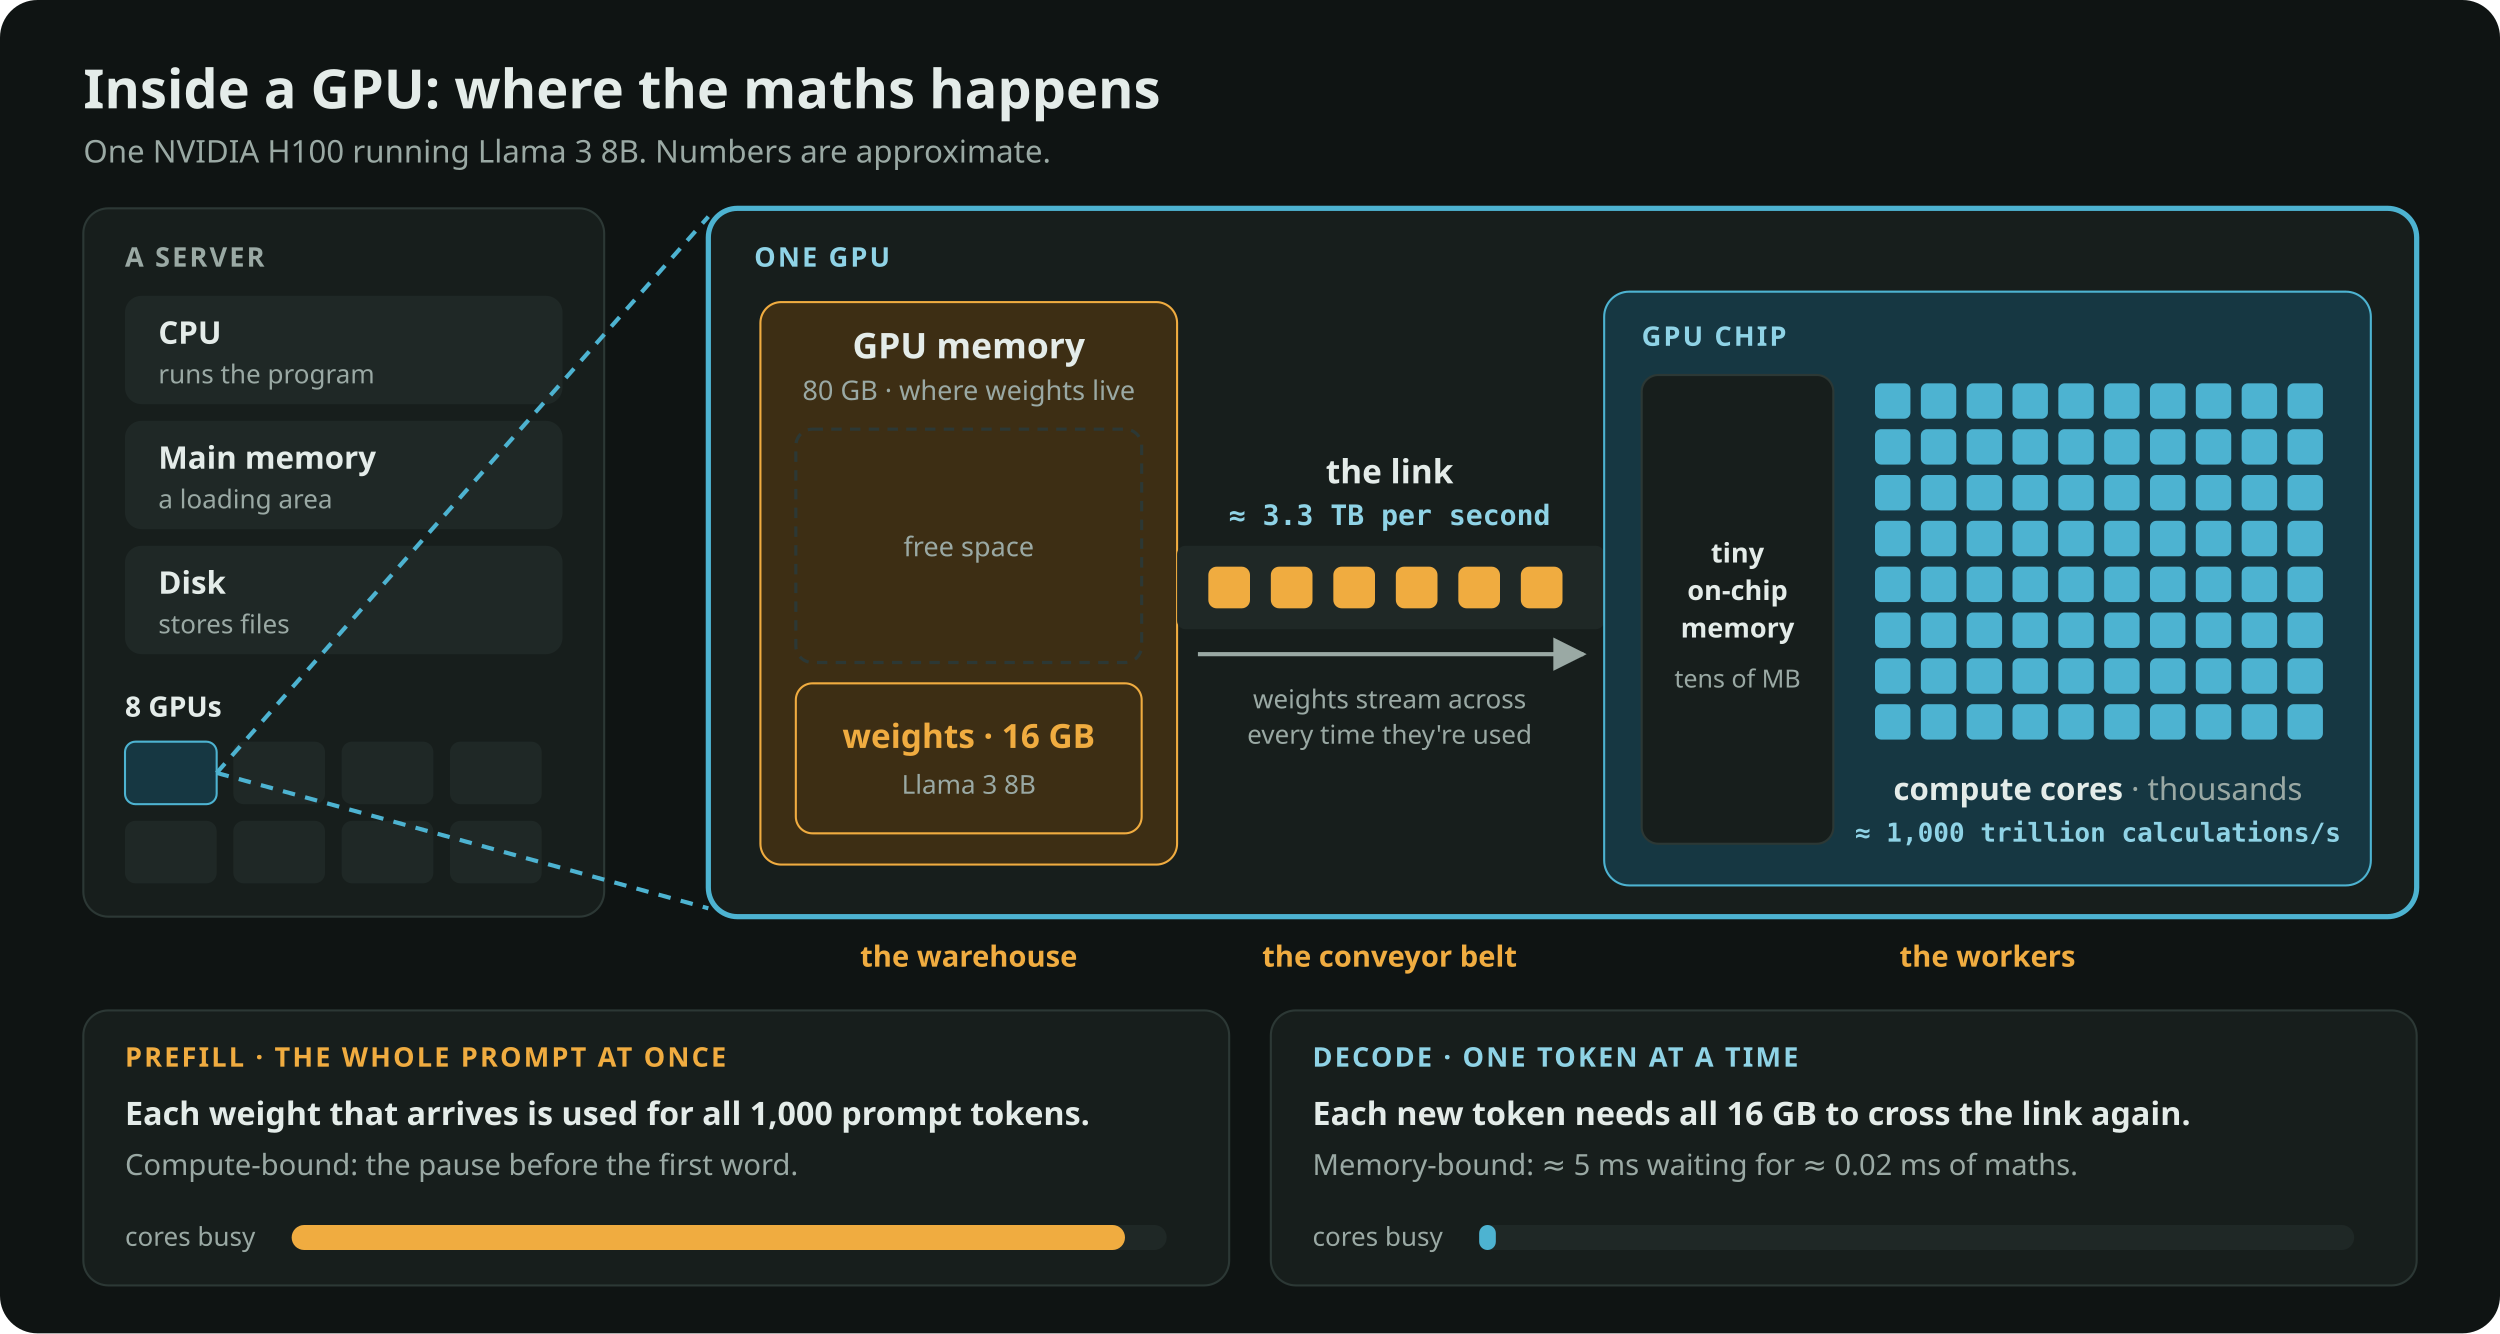
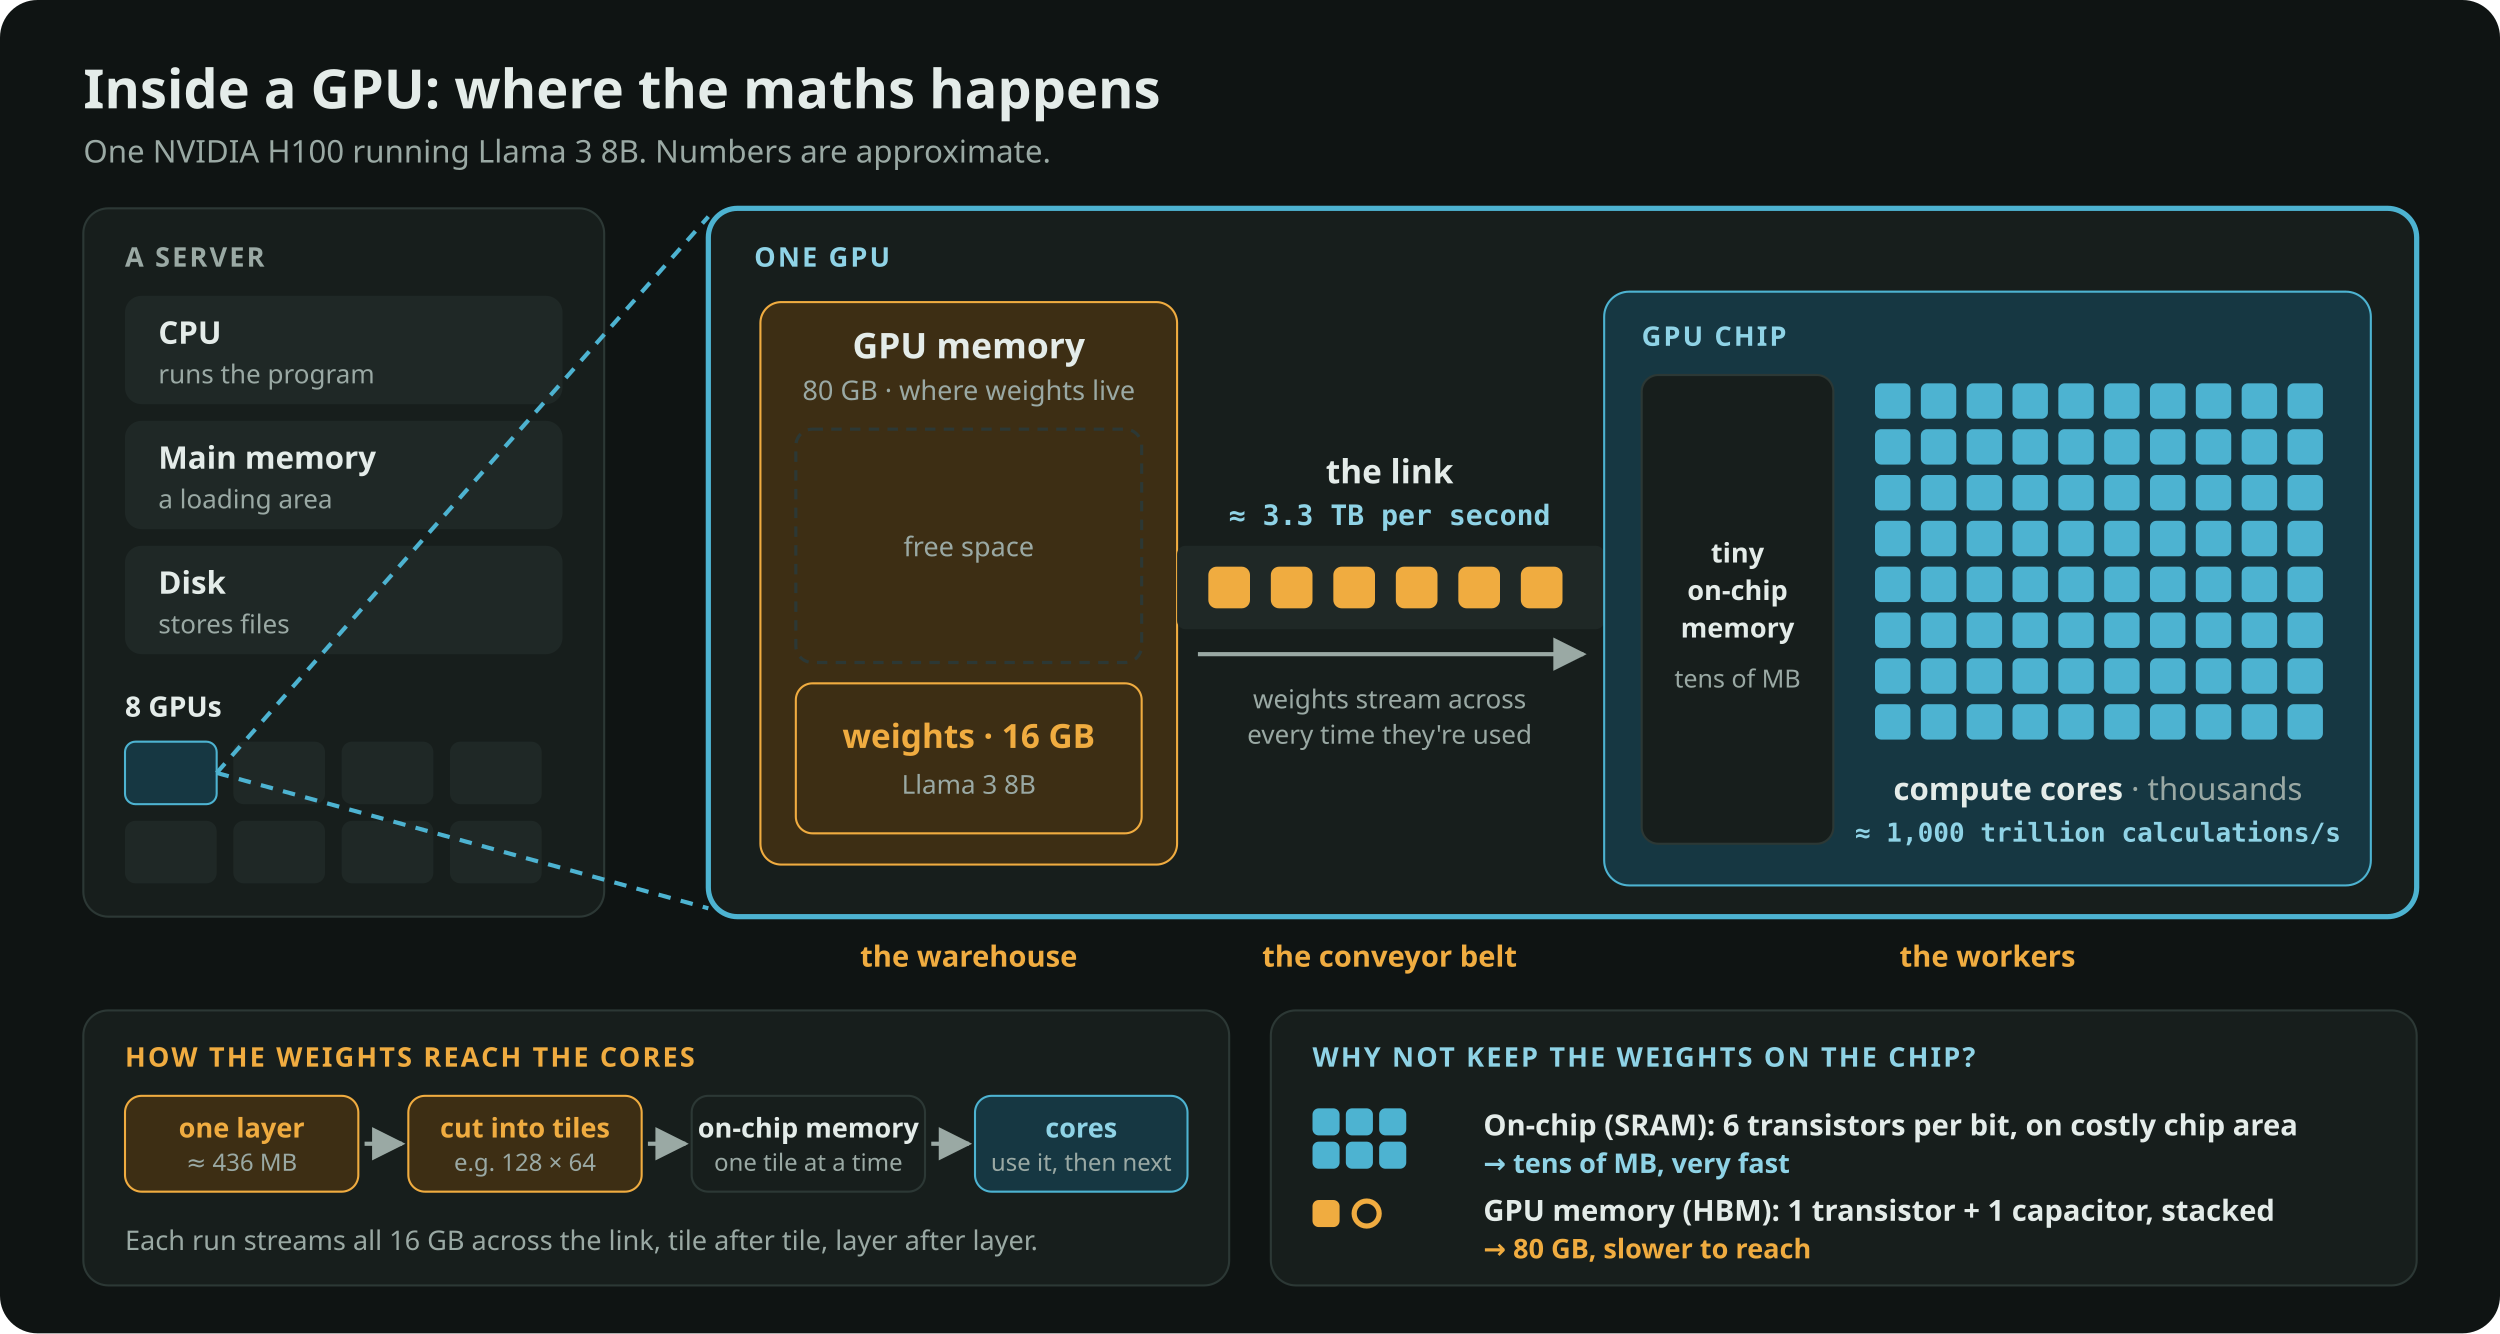
<svg xmlns="http://www.w3.org/2000/svg" viewBox="0 0 1200 640" role="img" aria-labelledby="t d" font-family="'Schibsted Grotesk', ui-sans-serif, system-ui, sans-serif">
  <style>
    .bg{fill:#0f1413}.card{fill:#171e1c;stroke:#2c3835}.sunk{fill:#1f2826}
    .ink{fill:#e4ece9}.muted{fill:#9aa9a4}.onacc{fill:#0f1413}
    .acc{fill:#4db3d1}.accink{fill:#8fd3e6}.accsoft{fill:#163742}
    .pos{fill:#3fc4a3}.posink{fill:#3fc4a3}.possoft{fill:#123a30;stroke:#3fc4a3}
    .neg{fill:#f07d60}.negink{fill:#f07d60}.negsoft{fill:#42221a;stroke:#f07d60}
    .heat{fill:#3d2e14;stroke:#f0ac40}.heatink{fill:#f0ac40}.heatfill{fill:#f0ac40}
    .line{stroke:#9aa9a4;fill:none;stroke-width:2}.thin{stroke:#2c3835;fill:none;stroke-width:1.5}
    .dash{stroke:#4db3d1;fill:none;stroke-width:2;stroke-dasharray:6 5}
    .sacc{stroke:#4db3d1;fill:none;stroke-width:2.5}.sheat{stroke:#f0ac40;fill:none;stroke-width:2.5}
    .spos{stroke:#3fc4a3;fill:none;stroke-width:2.5}.sneg{stroke:#f07d60;fill:none;stroke-width:2.5}
    .edge{stroke:#4db3d1;fill:none;stroke-width:1;opacity:.45}
    .stream{stroke:#4db3d1;fill:none;stroke-width:14;stroke-linecap:round;opacity:.35}
    .row{fill:#1f2826}.hit{fill:#163742;stroke:#4db3d1}
    .mono{font-family:'JetBrains Mono',ui-monospace,Menlo,monospace}
    .head{font-size:13px;font-weight:700;letter-spacing:.08em}
    .arrowhead{fill:#9aa9a4}.arrowacc{fill:#4db3d1}
  </style>
  <defs>
    <marker id="a" viewBox="0 0 10 10" refX="9" refY="5" markerWidth="8" markerHeight="8" orient="auto-start-reverse">
      <path d="M0 0L10 5L0 10z" class="arrowhead" />
    </marker>
  </defs>
  <rect class="bg" x="0" y="0" width="1200" height="640" rx="18" />
  <text x="40" y="52" class="ink" font-size="26" font-weight="700">Inside a GPU: where the maths happens</text>
  <text x="40" y="78" class="muted" font-size="15">One NVIDIA H100 running Llama 3 8B. Numbers are approximate.</text>
  <rect class="card" x="40" y="100" width="250" height="340" rx="12" />
  <text x="60" y="128" class="muted head">A SERVER</text>
  <rect class="sunk" x="60" y="142" width="210" height="52" rx="8" />
  <text x="76" y="165" class="ink" font-size="15" font-weight="700">CPU</text>
  <text x="76" y="184" class="muted" font-size="12.5">runs the program</text>
  <rect class="sunk" x="60" y="202" width="210" height="52" rx="8" />
  <text x="76" y="225" class="ink" font-size="15" font-weight="700">Main memory</text>
  <text x="76" y="244" class="muted" font-size="12.5">a loading area</text>
  <rect class="sunk" x="60" y="262" width="210" height="52" rx="8" />
  <text x="76" y="285" class="ink" font-size="15" font-weight="700">Disk</text>
  <text x="76" y="304" class="muted" font-size="12.5">stores files</text>
  <text x="60" y="344" class="ink" font-size="13.5" font-weight="700">8 GPUs</text>
  <rect class="hit" x="60" y="356" width="44" height="30" rx="5" />
  <rect class="sunk" x="112" y="356" width="44" height="30" rx="5" />
  <rect class="sunk" x="164" y="356" width="44" height="30" rx="5" />
  <rect class="sunk" x="216" y="356" width="44" height="30" rx="5" />
  <rect class="sunk" x="60" y="394" width="44" height="30" rx="5" />
  <rect class="sunk" x="112" y="394" width="44" height="30" rx="5" />
  <rect class="sunk" x="164" y="394" width="44" height="30" rx="5" />
  <rect class="sunk" x="216" y="394" width="44" height="30" rx="5" />
  <path class="dash" d="M104 371 L340 104" />
  <path class="dash" d="M104 371 L340 436" />
  <rect class="card" x="340" y="100" width="820" height="340" rx="14" />
  <rect class="sacc" x="340" y="100" width="820" height="340" rx="14" />
  <text x="362" y="128" class="accink head">ONE GPU</text>
  <rect class="heat" x="365" y="145" width="200" height="270" rx="10" />
  <text x="465" y="172" text-anchor="middle" class="ink" font-size="17" font-weight="700">GPU memory</text>
  <text x="465" y="192" text-anchor="middle" class="muted" font-size="13">80 GB · where weights live</text>
  <rect class="thin" x="382" y="206" width="166" height="112" rx="8" stroke-dasharray="5 4" />
  <text x="465" y="267" text-anchor="middle" class="muted" font-size="13">free space</text>
  <rect class="heat" x="382" y="328" width="166" height="72" rx="8" />
  <text x="465" y="359" text-anchor="middle" class="heatink" font-size="16" font-weight="700">weights · 16 GB</text>
  <text x="465" y="381" text-anchor="middle" class="muted" font-size="12.5">Llama 3 8B</text>
  <text x="667" y="232" text-anchor="middle" class="ink" font-size="16" font-weight="700">the link</text>
  <text x="667" y="252" text-anchor="middle" class="accink mono" font-size="13.5" font-weight="600">≈ 3.3 TB per second</text>
  <rect class="sunk" x="565" y="262" width="205" height="40" rx="4" />
  <rect class="heatfill" x="580" y="272" width="20" height="20" rx="4" />
  <rect class="heatfill" x="610" y="272" width="20" height="20" rx="4" />
  <rect class="heatfill" x="640" y="272" width="20" height="20" rx="4" />
  <rect class="heatfill" x="670" y="272" width="20" height="20" rx="4" />
  <rect class="heatfill" x="700" y="272" width="20" height="20" rx="4" />
  <rect class="heatfill" x="730" y="272" width="20" height="20" rx="4" />
  <line class="line" x1="575" y1="314" x2="760" y2="314" marker-end="url(#a)" />
  <text x="667" y="340" text-anchor="middle" class="muted" font-size="12.5">weights stream across</text>
  <text x="667" y="357" text-anchor="middle" class="muted" font-size="12.5">every time they're used</text>
  <rect class="hit" x="770" y="140" width="368" height="285" rx="12" />
  <text x="788" y="166" class="accink head">GPU CHIP</text>
  <rect class="card" x="788" y="180" width="92" height="225" rx="8" />
  <text x="834" y="270" text-anchor="middle" class="ink" font-size="13" font-weight="700">tiny</text>
  <text x="834" y="288" text-anchor="middle" class="ink" font-size="13" font-weight="700">on-chip</text>
  <text x="834" y="306" text-anchor="middle" class="ink" font-size="13" font-weight="700">memory</text>
  <text x="834" y="330" text-anchor="middle" class="muted" font-size="12">tens of MB</text>
  <rect class="acc" x="900" y="184" width="17" height="17" rx="3" />
  <rect class="acc" x="922" y="184" width="17" height="17" rx="3" />
  <rect class="acc" x="944" y="184" width="17" height="17" rx="3" />
  <rect class="acc" x="966" y="184" width="17" height="17" rx="3" />
  <rect class="acc" x="988" y="184" width="17" height="17" rx="3" />
  <rect class="acc" x="1010" y="184" width="17" height="17" rx="3" />
  <rect class="acc" x="1032" y="184" width="17" height="17" rx="3" />
  <rect class="acc" x="1054" y="184" width="17" height="17" rx="3" />
  <rect class="acc" x="1076" y="184" width="17" height="17" rx="3" />
  <rect class="acc" x="1098" y="184" width="17" height="17" rx="3" />
  <rect class="acc" x="900" y="206" width="17" height="17" rx="3" />
  <rect class="acc" x="922" y="206" width="17" height="17" rx="3" />
  <rect class="acc" x="944" y="206" width="17" height="17" rx="3" />
  <rect class="acc" x="966" y="206" width="17" height="17" rx="3" />
  <rect class="acc" x="988" y="206" width="17" height="17" rx="3" />
  <rect class="acc" x="1010" y="206" width="17" height="17" rx="3" />
  <rect class="acc" x="1032" y="206" width="17" height="17" rx="3" />
  <rect class="acc" x="1054" y="206" width="17" height="17" rx="3" />
  <rect class="acc" x="1076" y="206" width="17" height="17" rx="3" />
  <rect class="acc" x="1098" y="206" width="17" height="17" rx="3" />
  <rect class="acc" x="900" y="228" width="17" height="17" rx="3" />
  <rect class="acc" x="922" y="228" width="17" height="17" rx="3" />
  <rect class="acc" x="944" y="228" width="17" height="17" rx="3" />
  <rect class="acc" x="966" y="228" width="17" height="17" rx="3" />
  <rect class="acc" x="988" y="228" width="17" height="17" rx="3" />
  <rect class="acc" x="1010" y="228" width="17" height="17" rx="3" />
  <rect class="acc" x="1032" y="228" width="17" height="17" rx="3" />
  <rect class="acc" x="1054" y="228" width="17" height="17" rx="3" />
  <rect class="acc" x="1076" y="228" width="17" height="17" rx="3" />
  <rect class="acc" x="1098" y="228" width="17" height="17" rx="3" />
  <rect class="acc" x="900" y="250" width="17" height="17" rx="3" />
  <rect class="acc" x="922" y="250" width="17" height="17" rx="3" />
  <rect class="acc" x="944" y="250" width="17" height="17" rx="3" />
  <rect class="acc" x="966" y="250" width="17" height="17" rx="3" />
  <rect class="acc" x="988" y="250" width="17" height="17" rx="3" />
  <rect class="acc" x="1010" y="250" width="17" height="17" rx="3" />
  <rect class="acc" x="1032" y="250" width="17" height="17" rx="3" />
  <rect class="acc" x="1054" y="250" width="17" height="17" rx="3" />
  <rect class="acc" x="1076" y="250" width="17" height="17" rx="3" />
  <rect class="acc" x="1098" y="250" width="17" height="17" rx="3" />
  <rect class="acc" x="900" y="272" width="17" height="17" rx="3" />
  <rect class="acc" x="922" y="272" width="17" height="17" rx="3" />
  <rect class="acc" x="944" y="272" width="17" height="17" rx="3" />
  <rect class="acc" x="966" y="272" width="17" height="17" rx="3" />
  <rect class="acc" x="988" y="272" width="17" height="17" rx="3" />
  <rect class="acc" x="1010" y="272" width="17" height="17" rx="3" />
  <rect class="acc" x="1032" y="272" width="17" height="17" rx="3" />
  <rect class="acc" x="1054" y="272" width="17" height="17" rx="3" />
  <rect class="acc" x="1076" y="272" width="17" height="17" rx="3" />
  <rect class="acc" x="1098" y="272" width="17" height="17" rx="3" />
  <rect class="acc" x="900" y="294" width="17" height="17" rx="3" />
  <rect class="acc" x="922" y="294" width="17" height="17" rx="3" />
  <rect class="acc" x="944" y="294" width="17" height="17" rx="3" />
  <rect class="acc" x="966" y="294" width="17" height="17" rx="3" />
  <rect class="acc" x="988" y="294" width="17" height="17" rx="3" />
  <rect class="acc" x="1010" y="294" width="17" height="17" rx="3" />
  <rect class="acc" x="1032" y="294" width="17" height="17" rx="3" />
  <rect class="acc" x="1054" y="294" width="17" height="17" rx="3" />
  <rect class="acc" x="1076" y="294" width="17" height="17" rx="3" />
  <rect class="acc" x="1098" y="294" width="17" height="17" rx="3" />
  <rect class="acc" x="900" y="316" width="17" height="17" rx="3" />
  <rect class="acc" x="922" y="316" width="17" height="17" rx="3" />
  <rect class="acc" x="944" y="316" width="17" height="17" rx="3" />
  <rect class="acc" x="966" y="316" width="17" height="17" rx="3" />
  <rect class="acc" x="988" y="316" width="17" height="17" rx="3" />
  <rect class="acc" x="1010" y="316" width="17" height="17" rx="3" />
  <rect class="acc" x="1032" y="316" width="17" height="17" rx="3" />
  <rect class="acc" x="1054" y="316" width="17" height="17" rx="3" />
  <rect class="acc" x="1076" y="316" width="17" height="17" rx="3" />
  <rect class="acc" x="1098" y="316" width="17" height="17" rx="3" />
  <rect class="acc" x="900" y="338" width="17" height="17" rx="3" />
  <rect class="acc" x="922" y="338" width="17" height="17" rx="3" />
  <rect class="acc" x="944" y="338" width="17" height="17" rx="3" />
  <rect class="acc" x="966" y="338" width="17" height="17" rx="3" />
  <rect class="acc" x="988" y="338" width="17" height="17" rx="3" />
  <rect class="acc" x="1010" y="338" width="17" height="17" rx="3" />
  <rect class="acc" x="1032" y="338" width="17" height="17" rx="3" />
  <rect class="acc" x="1054" y="338" width="17" height="17" rx="3" />
  <rect class="acc" x="1076" y="338" width="17" height="17" rx="3" />
  <rect class="acc" x="1098" y="338" width="17" height="17" rx="3" />
  <text x="1007" y="384" text-anchor="middle" class="ink" font-size="15" font-weight="700">compute cores <tspan class="muted" font-weight="500">· thousands</tspan>
  </text>
  <text x="1007" y="404" text-anchor="middle" class="accink mono" font-size="12.5" font-weight="600">≈ 1,000 trillion calculations/s</text>
  <text x="465" y="464" text-anchor="middle" class="heatink" font-size="14" font-weight="600">the warehouse</text>
  <text x="667" y="464" text-anchor="middle" class="heatink" font-size="14" font-weight="600">the conveyor belt</text>
  <text x="954" y="464" text-anchor="middle" class="heatink" font-size="14" font-weight="600">the workers</text>
  <rect class="card" x="40" y="485" width="550" height="132" rx="12" />
-   <text x="60" y="512" class="heatink head">PREFILL · THE WHOLE PROMPT AT ONCE</text>
-   <text x="60" y="540" class="ink" font-size="15.5" font-weight="700">Each weight that arrives is used for all 1,000 prompt tokens.</text>
-   <text x="60" y="564" class="muted" font-size="14">Compute-bound: the pause before the first word.</text>
-   <text x="60" y="598" class="muted" font-size="12.5">cores busy</text>
-   <rect class="sunk" x="140" y="588" width="420" height="12" rx="6" />
-   <rect class="heatfill" x="140" y="588" width="400" height="12" rx="6" />
+   <text x="60" y="512" class="heatink head">HOW THE WEIGHTS REACH THE CORES</text>
+   <rect class="heat" x="60" y="526" width="112" height="46" rx="8" />
+   <text x="116" y="546" text-anchor="middle" class="heatink" font-size="13" font-weight="700">one layer</text>
+   <text x="116" y="562" text-anchor="middle" class="muted" font-size="11.5">≈ 436 MB</text>
+   <line class="line" x1="175" y1="549" x2="193" y2="549" marker-end="url(#a)" />
+   <rect class="heat" x="196" y="526" width="112" height="46" rx="8" />
+   <text x="252" y="546" text-anchor="middle" class="heatink" font-size="13" font-weight="700">cut into tiles</text>
+   <text x="252" y="562" text-anchor="middle" class="muted" font-size="11.5">e.g. 128 × 64</text>
+   <line class="line" x1="311" y1="549" x2="329" y2="549" marker-end="url(#a)" />
+   <rect class="card" x="332" y="526" width="112" height="46" rx="8" />
+   <text x="388" y="546" text-anchor="middle" class="ink" font-size="13" font-weight="700">on-chip memory</text>
+   <text x="388" y="562" text-anchor="middle" class="muted" font-size="11.5">one tile at a time</text>
+   <line class="line" x1="447" y1="549" x2="465" y2="549" marker-end="url(#a)" />
+   <rect class="hit" x="468" y="526" width="102" height="46" rx="8" />
+   <text x="519" y="546" text-anchor="middle" class="accink" font-size="13" font-weight="700">cores</text>
+   <text x="519" y="562" text-anchor="middle" class="muted" font-size="11.5">use it, then next</text>
+   <text x="60" y="600" class="muted" font-size="13">Each run streams all 16 GB across the link, tile after tile, layer after layer.</text>
  <rect class="card" x="610" y="485" width="550" height="132" rx="12" />
-   <text x="630" y="512" class="accink head">DECODE · ONE TOKEN AT A TIME</text>
-   <text x="630" y="540" class="ink" font-size="15.5" font-weight="700">Each new token needs all 16 GB to cross the link again.</text>
-   <text x="630" y="564" class="muted" font-size="14">Memory-bound: ≈ 5 ms waiting for ≈ 0.02 ms of maths.</text>
-   <text x="630" y="598" class="muted" font-size="12.5">cores busy</text>
-   <rect class="sunk" x="710" y="588" width="420" height="12" rx="6" />
-   <rect class="acc" x="710" y="588" width="8" height="12" rx="4" />
+   <text x="630" y="512" class="accink head">WHY NOT KEEP THE WEIGHTS ON THE CHIP?</text>
+   <g>
+     <rect class="acc" x="630" y="532" width="13" height="13" rx="3" />
+     <rect class="acc" x="646" y="532" width="13" height="13" rx="3" />
+     <rect class="acc" x="662" y="532" width="13" height="13" rx="3" />
+     <rect class="acc" x="630" y="548" width="13" height="13" rx="3" />
+     <rect class="acc" x="646" y="548" width="13" height="13" rx="3" />
+     <rect class="acc" x="662" y="548" width="13" height="13" rx="3" />
+   </g>
+   <text x="712" y="545" class="ink" font-size="14" font-weight="700">On-chip (SRAM): 6 transistors per bit, on costly chip area</text>
+   <text x="712" y="563" class="accink" font-size="13" font-weight="600">→ tens of MB, very fast</text>
+   <rect class="heatfill" x="630" y="576" width="13" height="13" rx="3" />
+   <circle class="sheat" cx="656" cy="582.5" r="6" />
+   <text x="712" y="586" class="ink" font-size="14" font-weight="700">GPU memory (HBM): 1 transistor + 1 capacitor, stacked</text>
+   <text x="712" y="604" class="heatink" font-size="13" font-weight="600">→ 80 GB, slower to reach</text>
</svg>
